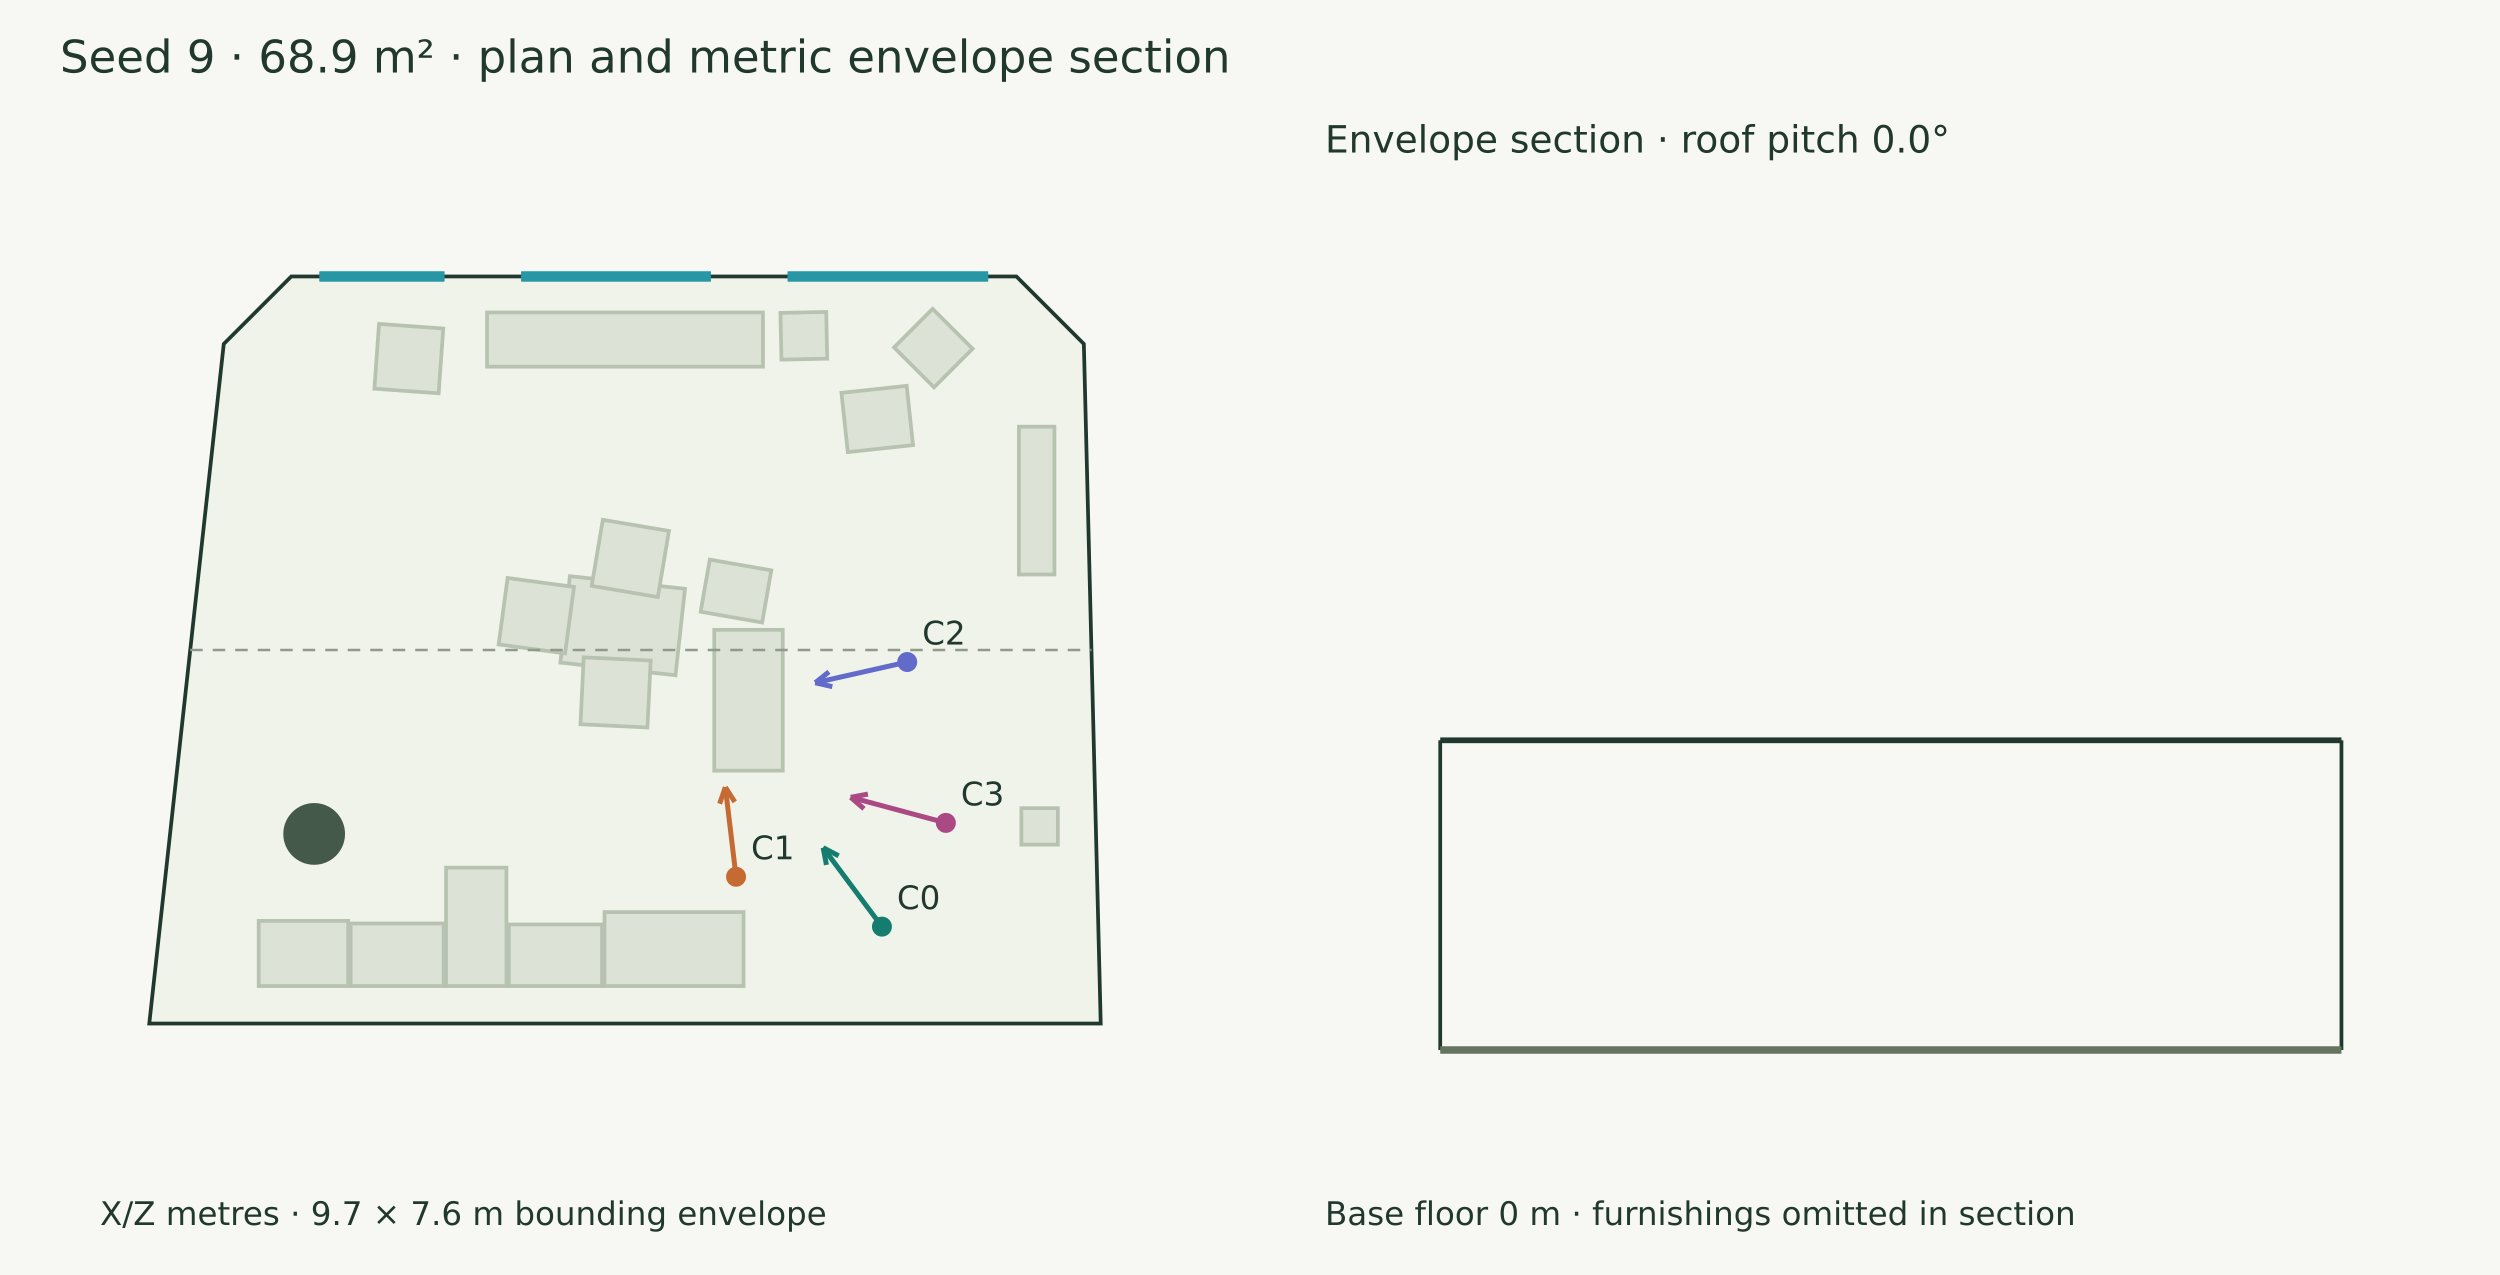
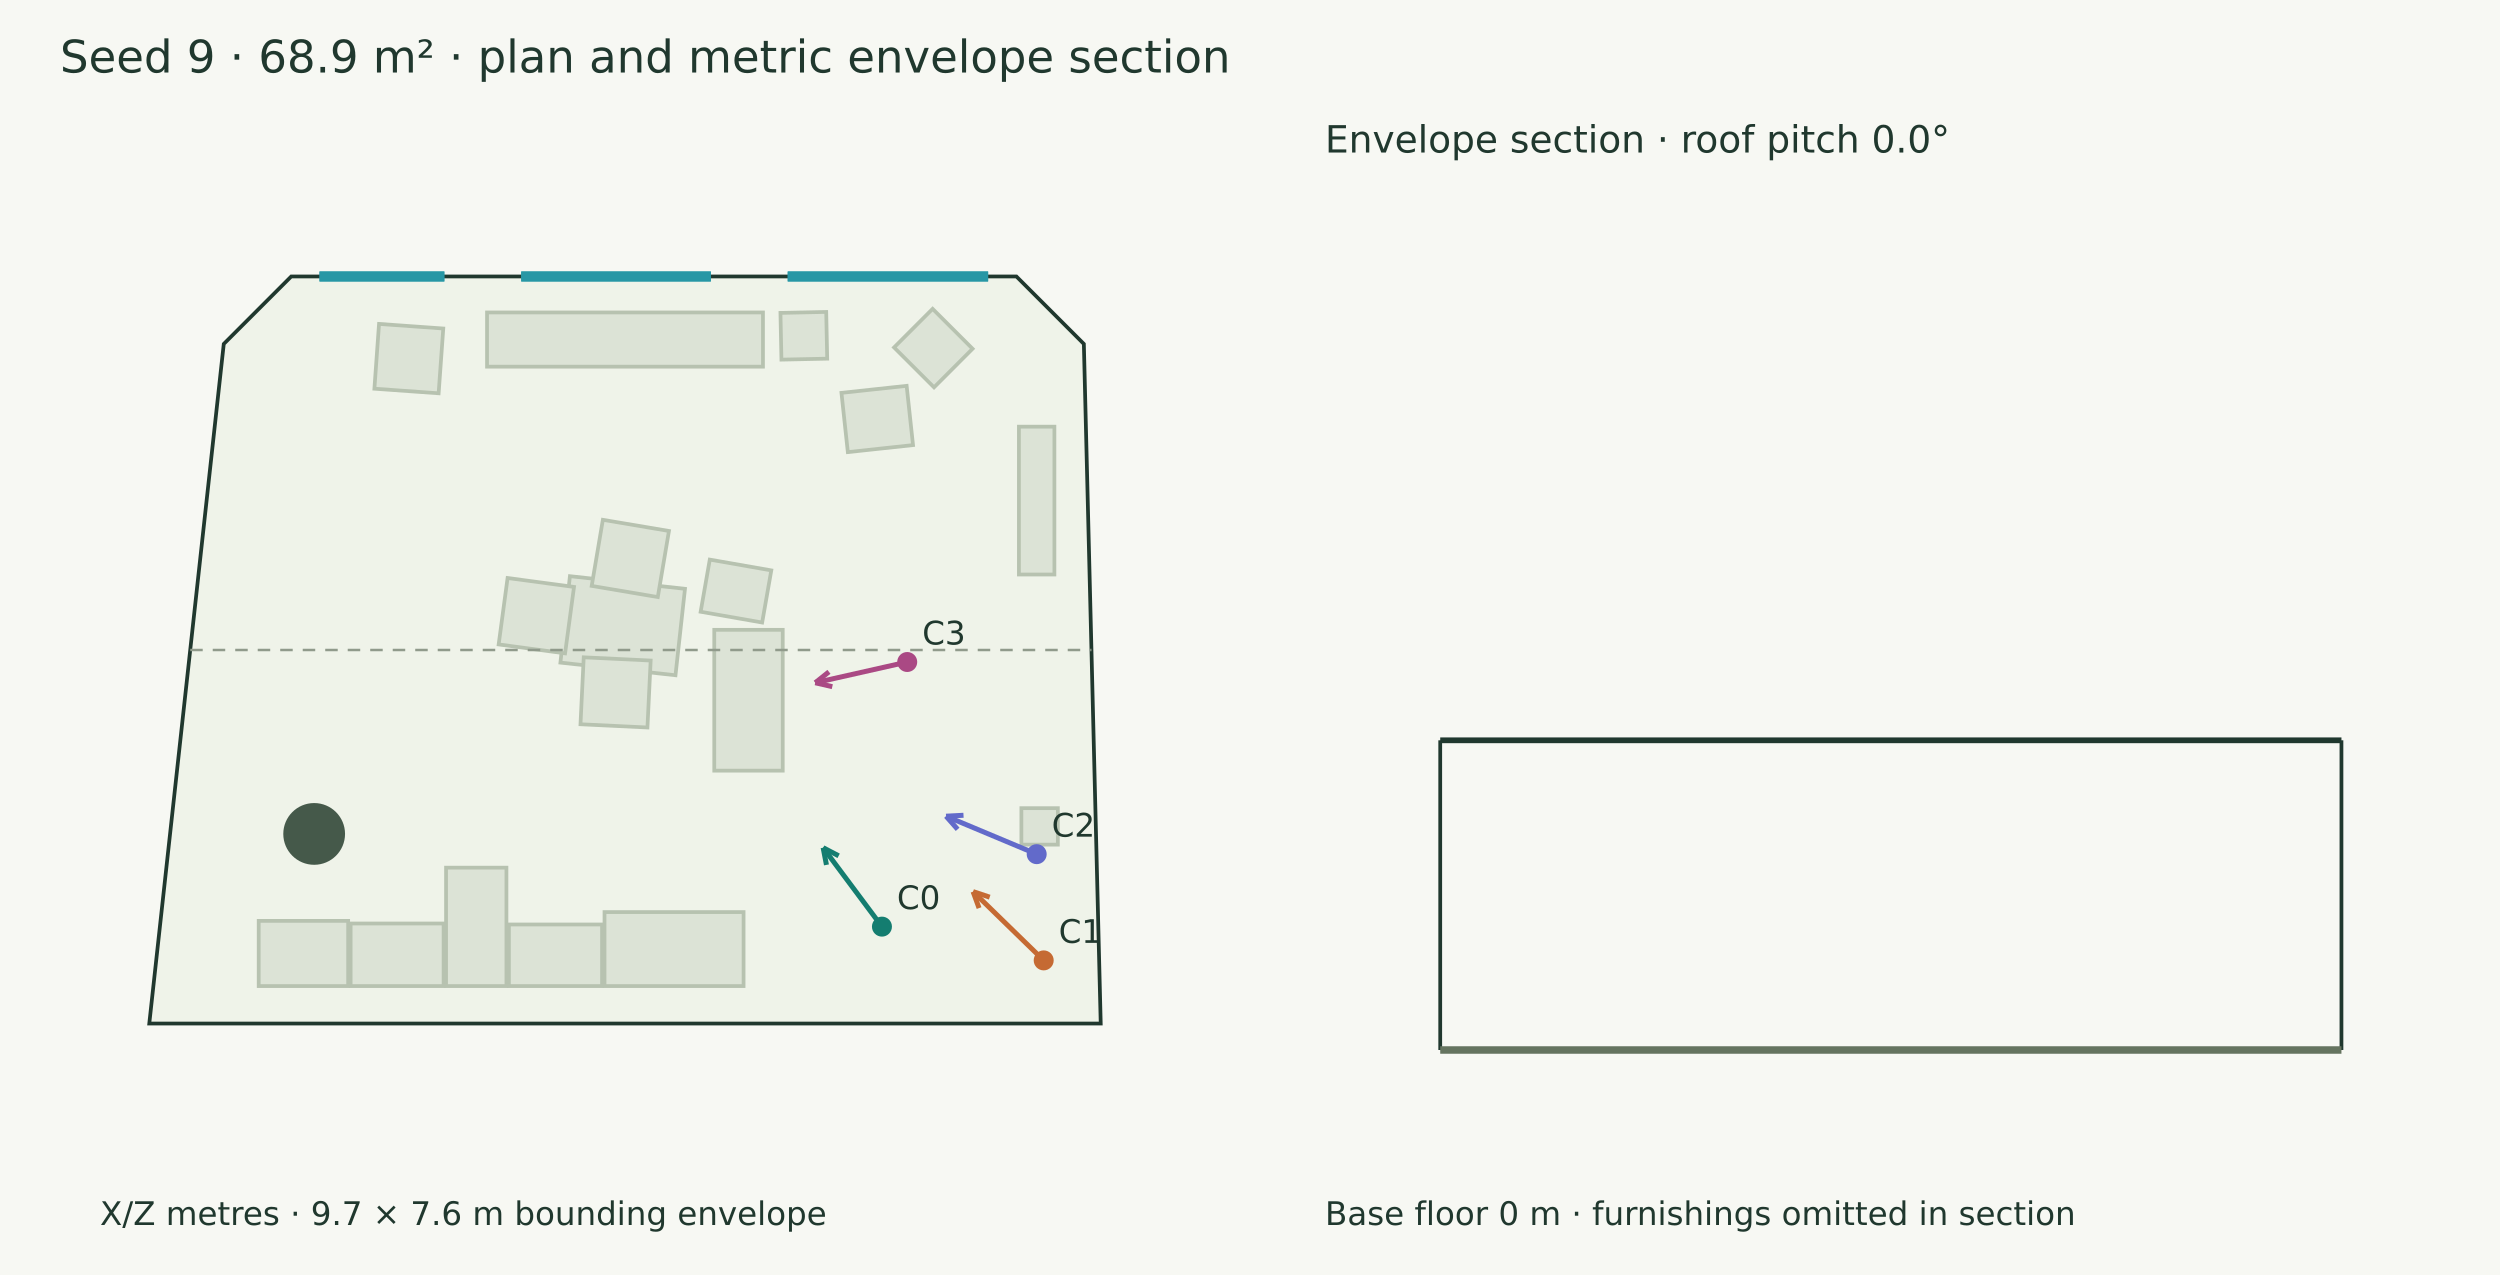
<svg xmlns="http://www.w3.org/2000/svg" width="1000" height="510" viewBox="0 0 1000 510">
  <rect width="100%" height="100%" fill="#f7f8f3" />
  <g font-family="DejaVu Sans" fill="#20382e">
    <text x="24.000" y="29.000" font-size="18">Seed 9 · 68.9 m² · plan and metric envelope section</text>
    <polygon points="116.490,110.592 406.560,110.592 433.541,137.573 440.288,409.408 59.712,409.408 89.509,137.573" fill="#eff3e9" stroke="#20382e" stroke-width="1.5" />
    <polygon points="297.427,394.427 241.806,394.427 241.806,364.832 297.427,364.832" fill="#dce3d6" stroke="#b7c2b0" stroke-width="1.5" />
    <polygon points="240.820,394.427 203.558,394.427 203.558,369.795 240.820,369.795" fill="#dce3d6" stroke="#b7c2b0" stroke-width="1.5" />
    <polygon points="202.573,394.427 178.423,394.427 178.423,347.062 202.573,347.062" fill="#dce3d6" stroke="#b7c2b0" stroke-width="1.5" />
    <polygon points="177.437,394.427 140.247,394.427 140.247,369.400 177.437,369.400" fill="#dce3d6" stroke="#b7c2b0" stroke-width="1.5" />
    <polygon points="139.262,394.427 103.482,394.427 103.482,368.349 139.262,368.349" fill="#dce3d6" stroke="#b7c2b0" stroke-width="1.5" />
    <polygon points="313.090,251.932 313.090,308.261 285.707,308.261 285.707,251.932" fill="#dce3d6" stroke="#b7c2b0" stroke-width="1.5" />
    <polygon points="227.971,230.468 273.994,235.530 270.192,270.102 224.168,265.040" fill="#dce3d6" stroke="#b7c2b0" stroke-width="1.5" />
    <polygon points="233.490,262.925 260.267,264.219 258.973,290.997 232.196,289.702" fill="#dce3d6" stroke="#b7c2b0" stroke-width="1.5" />
    <polygon points="263.115,238.825 236.680,234.361 241.144,207.927 267.579,212.391" fill="#dce3d6" stroke="#b7c2b0" stroke-width="1.5" />
    <polygon points="229.605,234.776 226.032,261.345 199.462,257.772 203.036,231.202" fill="#dce3d6" stroke="#b7c2b0" stroke-width="1.5" />
    <polygon points="194.817,124.981 305.183,124.981 305.183,146.665 194.817,146.665" fill="#dce3d6" stroke="#b7c2b0" stroke-width="1.5" />
    <polygon points="421.758,170.668 421.758,229.805 407.566,229.805 407.566,170.668" fill="#dce3d6" stroke="#b7c2b0" stroke-width="1.5" />
    <polygon points="408.551,323.266 423.138,323.266 423.138,337.853 408.551,337.853" fill="#dce3d6" stroke="#b7c2b0" stroke-width="1.5" />
    <polygon points="312.179,125.155 330.485,124.769 330.879,143.466 312.573,143.852" fill="#dce3d6" stroke="#b7c2b0" stroke-width="1.5" />
    <polygon points="151.615,129.566 177.308,131.406 175.452,157.320 149.760,155.480" fill="#dce3d6" stroke="#b7c2b0" stroke-width="1.5" />
    <polygon points="283.914,223.843 308.517,228.154 304.862,249.009 280.259,244.698" fill="#dce3d6" stroke="#b7c2b0" stroke-width="1.5" />
    <polygon points="373.044,123.541 389.028,139.505 373.612,154.939 357.629,138.975" fill="#dce3d6" stroke="#b7c2b0" stroke-width="1.5" />
    <polygon points="339.135,180.844 336.581,157.142 362.654,154.333 365.208,178.035" fill="#dce3d6" stroke="#b7c2b0" stroke-width="1.5" />
    <circle cx="125.665" cy="333.569" r="12.351" fill="#45594a" />
    <path d="M127.799,110.592 L177.741,110.592" stroke="#2797a5" stroke-width="4" fill="none" />
    <path d="M127.799,110.592 L177.741,110.592" stroke="#2797a5" stroke-width="4" fill="none" />
    <path d="M208.489,110.592 L284.337,110.592" stroke="#2797a5" stroke-width="4" fill="none" />
    <path d="M208.489,110.592 L284.337,110.592" stroke="#2797a5" stroke-width="4" fill="none" />
    <path d="M315.085,110.592 L395.251,110.592" stroke="#2797a5" stroke-width="4" fill="none" />
    <path d="M315.085,110.592 L395.251,110.592" stroke="#2797a5" stroke-width="4" fill="none" />
    <path d="M352.778,370.651 L329.254,339.090" stroke="#147d70" stroke-width="2" fill="none" />
    <path d="M329.254,339.090 L335.462,342.324" stroke="#147d70" stroke-width="2" fill="none" />
    <path d="M329.254,339.090 L330.580,345.963" stroke="#147d70" stroke-width="2" fill="none" />
    <circle cx="352.778" cy="370.651" r="4" fill="#147d70" />
    <text x="358.778" y="363.651" font-size="13">C0</text>
-     <path d="M294.422,350.697 L290.134,314.868" stroke="#c56a33" stroke-width="2" fill="none" />
-     <path d="M290.134,314.868 L293.906,320.765" stroke="#c56a33" stroke-width="2" fill="none" />
-     <path d="M290.134,314.868 L287.860,321.488" stroke="#c56a33" stroke-width="2" fill="none" />
-     <circle cx="294.422" cy="350.697" r="4" fill="#c56a33" />
-     <text x="300.422" y="343.697" font-size="13">C1</text>
-     <path d="M362.888,264.803 L326.097,273.092" stroke="#626aca" stroke-width="2" fill="none" />
-     <path d="M326.097,273.092 L331.577,268.736" stroke="#626aca" stroke-width="2" fill="none" />
-     <path d="M326.097,273.092 L332.915,274.677" stroke="#626aca" stroke-width="2" fill="none" />
-     <circle cx="362.888" cy="264.803" r="4" fill="#626aca" />
-     <text x="368.888" y="257.803" font-size="13">C2</text>
-     <path d="M378.345,329.162 L340.281,318.929" stroke="#aa4984" stroke-width="2" fill="none" />
-     <path d="M340.281,318.929 L347.159,317.625" stroke="#aa4984" stroke-width="2" fill="none" />
-     <path d="M340.281,318.929 L345.578,323.505" stroke="#aa4984" stroke-width="2" fill="none" />
-     <circle cx="378.345" cy="329.162" r="4" fill="#aa4984" />
-     <text x="384.345" y="322.162" font-size="13">C3</text>
+     <path d="M417.478,384.157 L389.236,356.660" stroke="#c56a33" stroke-width="2" fill="none" />
+     <path d="M389.236,356.660 L395.876,358.875" stroke="#c56a33" stroke-width="2" fill="none" />
+     <path d="M389.236,356.660 L391.628,363.238" stroke="#c56a33" stroke-width="2" fill="none" />
+     <circle cx="417.478" cy="384.157" r="4" fill="#c56a33" />
+     <text x="423.478" y="377.157" font-size="13">C1</text>
+     <path d="M414.673,341.664 L378.412,326.483" stroke="#626aca" stroke-width="2" fill="none" />
+     <path d="M378.412,326.483 L385.402,326.108" stroke="#626aca" stroke-width="2" fill="none" />
+     <path d="M378.412,326.483 L383.050,331.726" stroke="#626aca" stroke-width="2" fill="none" />
+     <circle cx="414.673" cy="341.664" r="4" fill="#626aca" />
+     <text x="420.673" y="334.664" font-size="13">C2</text>
+     <path d="M362.888,264.803 L326.097,273.092" stroke="#aa4984" stroke-width="2" fill="none" />
+     <path d="M326.097,273.092 L331.577,268.736" stroke="#aa4984" stroke-width="2" fill="none" />
+     <path d="M326.097,273.092 L332.915,274.677" stroke="#aa4984" stroke-width="2" fill="none" />
+     <circle cx="362.888" cy="264.803" r="4" fill="#aa4984" />
+     <text x="368.888" y="257.803" font-size="13">C3</text>
    <text x="40.000" y="490.000" font-size="13">X/Z metres · 9.7 × 7.6 m bounding envelope</text>
    <path d="M76.089,260.000 L436.580,260.000" stroke="#909a8b" stroke-width="1" stroke-dasharray="5 4" fill="none" />
    <path d="M576.089,296.121 L936.580,296.121" stroke="#20382e" stroke-width="2.3" fill="none" />
    <path d="M576.089,420.000 L576.089,296.121" stroke="#20382e" stroke-width="1.5" fill="none" />
    <path d="M936.580,420.000 L936.580,296.121" stroke="#20382e" stroke-width="1.5" fill="none" />
    <path d="M576.089,420.000 L936.580,420.000" stroke="#65745f" stroke-width="3" fill="none" />
    <path d="M576.089,420.000 L576.089,420.000" stroke="#8d9a85" stroke-width="1" fill="none" />
    <path d="M936.580,420.000 L936.580,420.000" stroke="#8d9a85" stroke-width="1" fill="none" />
    <text x="530.000" y="61.000" font-size="15">Envelope section · roof pitch 0.0°</text>
    <text x="530.000" y="490.000" font-size="13">Base floor 0 m · furnishings omitted in section</text>
  </g>
</svg>
